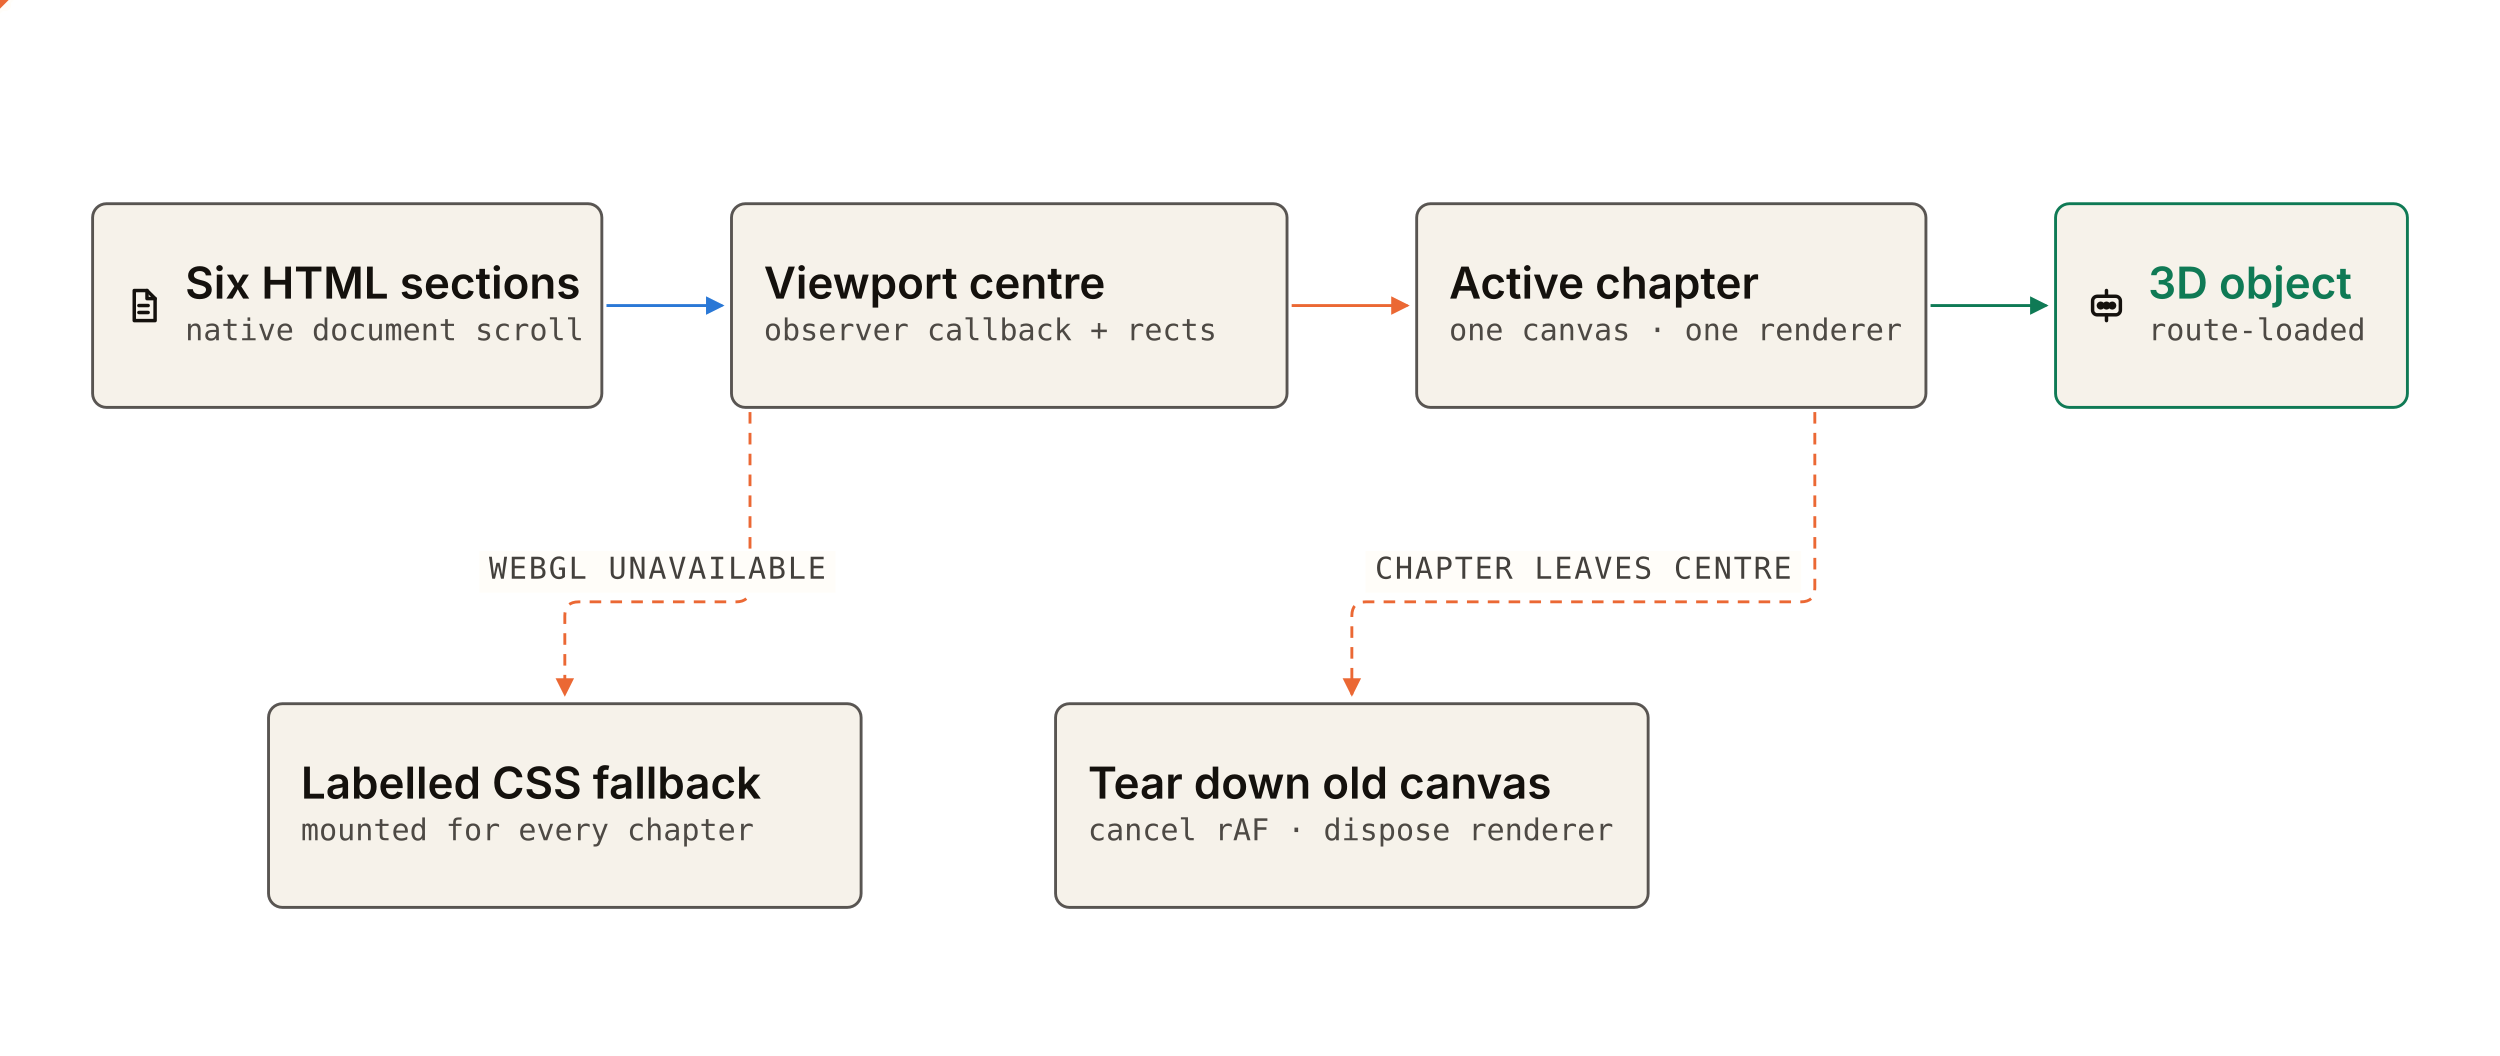
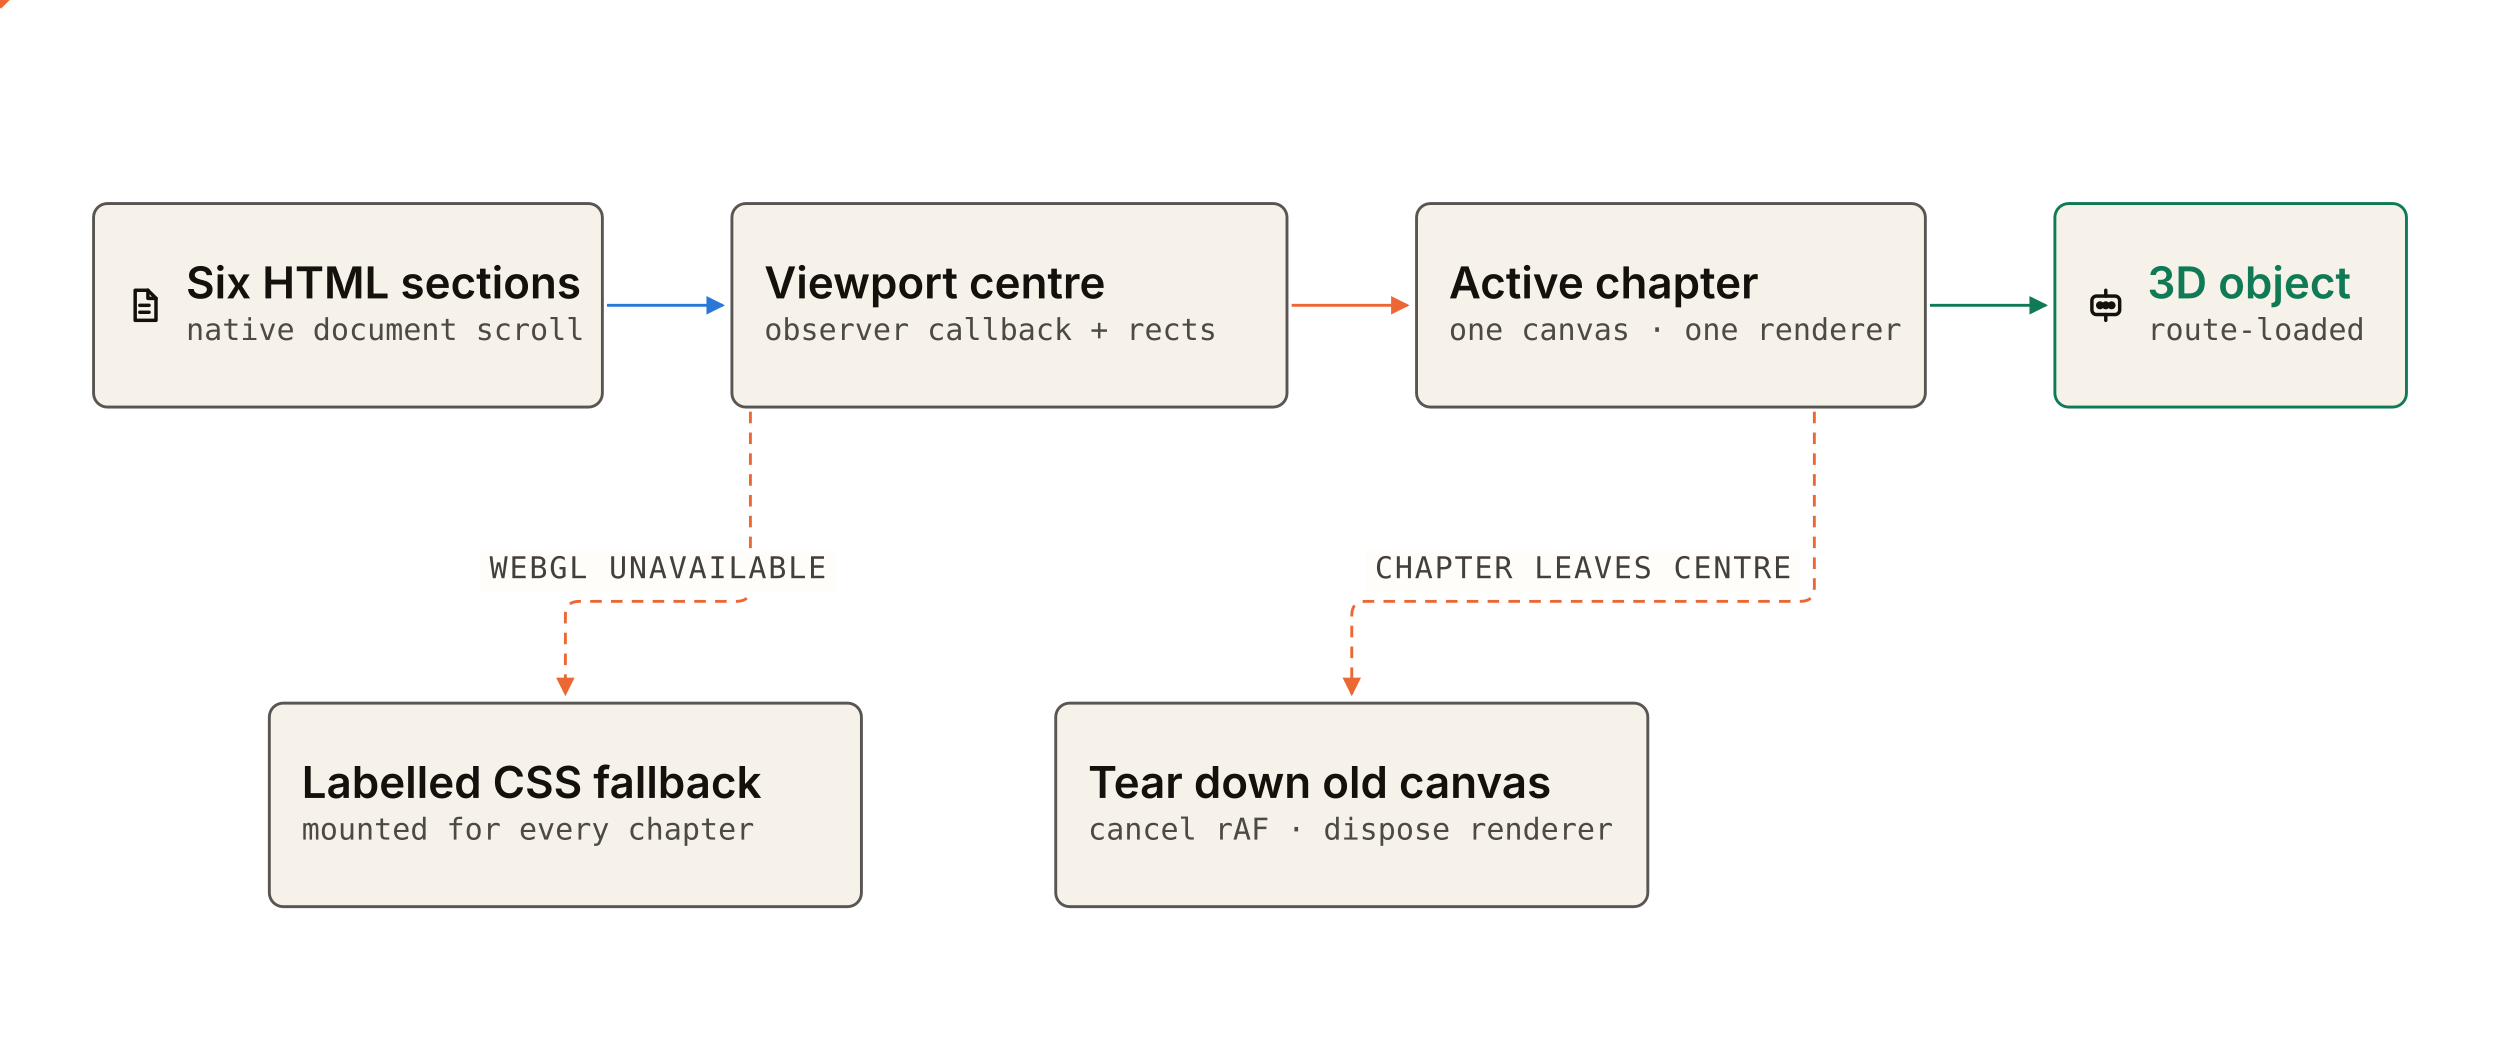
- <svg xmlns="http://www.w3.org/2000/svg" viewBox="0 0 1080 456" width="1080" height="456" color="#14110d" font-family="ui-sans-serif, system-ui, -apple-system, 'Segoe UI', Inter, Helvetica, Arial, sans-serif" role="img" aria-label="Six native page sections and their labelled CSS illustrations remain in the document. Intersection Observer callbacks identify which section crosses the viewport centre. Only that chapter mounts a canvas and Three.js renderer. Leaving the chapter unmounts its canvas, cancels its animation frame, disconnects its resize observer and disposes the renderer. Reduced motion renders one static frame. If WebGL is unavailable, the labelled CSS illustration remains.">
+ <svg xmlns="http://www.w3.org/2000/svg" viewBox="0 0 1080 456" width="960" height="405" color="#14110d" font-family="ui-sans-serif, system-ui, -apple-system, 'Segoe UI', Inter, Helvetica, Arial, sans-serif" role="img" aria-label="Six native page sections and their labelled CSS illustrations remain in the document. Intersection Observer callbacks identify which section crosses the viewport centre. Only that chapter mounts a canvas and Three.js renderer. Leaving the chapter unmounts its canvas, cancels its animation frame, disconnects its resize observer and disposes the renderer. Reduced motion renders one static frame. If WebGL is unavailable, the labelled CSS illustration remains.">
  <style>text{user-select:none}</style>
  <g transform="translate(0,0)">
    <defs>
      <marker id="tsl-head" markerWidth="8" markerHeight="8" refX="7" refY="4" orient="auto-start-reverse" markerUnits="userSpaceOnUse">
        <path d="M0,0 L8,4 L0,8 z" fill="currentColor" />
      </marker>
      <marker id="tsl-head-accent" markerWidth="8" markerHeight="8" refX="7" refY="4" orient="auto-start-reverse" markerUnits="userSpaceOnUse">
        <path d="M0,0 L8,4 L0,8 z" fill="#0f7a55" />
      </marker>
      <marker id="tsl-head-request" markerWidth="8" markerHeight="8" refX="7" refY="4" orient="auto-start-reverse" markerUnits="userSpaceOnUse">
        <path d="M0,0 L8,4 L0,8 z" fill="#2a78d6" />
      </marker>
      <marker id="tsl-head-response" markerWidth="8" markerHeight="8" refX="7" refY="4" orient="auto-start-reverse" markerUnits="userSpaceOnUse">
        <path d="M0,0 L8,4 L0,8 z" fill="#0f7a55" />
      </marker>
      <marker id="tsl-head-change" markerWidth="8" markerHeight="8" refX="7" refY="4" orient="auto-start-reverse" markerUnits="userSpaceOnUse">
        <path d="M0,0 L8,4 L0,8 z" fill="#eb6834" />
      </marker>
    </defs>
    <g data-uipack="node">
      <rect x="40" y="88" width="220" height="88" rx="6" fill="#f6f2ea" stroke="currentColor" stroke-opacity="0.7" stroke-width="1.25" />
      <path class="uipack__touch-target" d="M 40 88 h 220 v 88 h -220 Z" fill="transparent" stroke="none" aria-hidden="true" />
      <g transform="translate(54, 124)" fill="none" stroke="currentColor" stroke-width="1.5" stroke-linecap="round" stroke-linejoin="round">
        <path d="M4 1.5h5.5L13 5v9.5H4z" />
        <path d="M9.5 1.5V5H13M6 8h4M6 11h4" />
      </g>
      <text x="80" y="129" text-anchor="start" font-size="19" font-weight="600" fill="currentColor">Six HTML sections</text>
      <text x="80" y="147" text-anchor="start" font-size="13" font-family="ui-monospace, SFMono-Regular, Menlo, Consolas, monospace" fill="currentColor" fill-opacity="0.75">native document scroll</text>
    </g>
    <path data-uipack="connector" data-kind="request" d="M262,132 L312,132" fill="none" stroke="#2a78d6" stroke-opacity="1" stroke-width="1.25" marker-end="url(#tsl-head-request)" />
    <g data-uipack="packet" data-kind="request">
      <g>
        <rect x="-4" y="-4" width="8" height="8" rx="1.5" fill="#2a78d6" stroke="#fffdf9" stroke-width="1.5" />
        <animateTransform attributeName="transform" type="scale" dur="1.6s" begin="0s" repeatCount="indefinite" calcMode="spline" values="0;1.2;1;1;0" keyTimes="0;0.105;0.175;0.8;1" keySplines="0.2 0.9 0.3 1;0.4 0 0.6 1;0 0 1 1;0.6 0 0.9 0.4" />
      </g>
      <animateMotion dur="1.6s" begin="0s" repeatCount="indefinite" path="M266,132 L304,132" calcMode="linear" />
    </g>
    <g data-uipack="node">
      <rect x="316" y="88" width="240" height="88" rx="6" fill="#f6f2ea" stroke="currentColor" stroke-opacity="0.7" stroke-width="1.25" />
      <path class="uipack__touch-target" d="M 316 88 h 240 v 88 h -240 Z" fill="transparent" stroke="none" aria-hidden="true" />
      <text x="330" y="129" text-anchor="start" font-size="19" font-weight="600" fill="currentColor">Viewport centre</text>
      <text x="330" y="147" text-anchor="start" font-size="13" font-family="ui-monospace, SFMono-Regular, Menlo, Consolas, monospace" fill="currentColor" fill-opacity="0.75">observer callback + rects</text>
    </g>
    <path data-uipack="connector" data-kind="change" d="M558,132 L608,132" fill="none" stroke="#eb6834" stroke-opacity="1" stroke-width="1.25" marker-end="url(#tsl-head-change)" />
    <g data-uipack="packet" data-kind="change">
      <g>
        <path d="M0,-4.8 L4.8,0 L0,4.8 L-4.8,0 Z" fill="#eb6834" stroke="#fffdf9" stroke-width="1.5" />
        <animateTransform attributeName="transform" type="scale" dur="1.6s" begin="-0.6s" repeatCount="indefinite" calcMode="spline" values="0;1.2;1;1;0" keyTimes="0;0.105;0.175;0.8;1" keySplines="0.2 0.9 0.3 1;0.4 0 0.6 1;0 0 1 1;0.6 0 0.9 0.4" />
      </g>
      <animateMotion dur="1.6s" begin="-0.6s" repeatCount="indefinite" path="M562,132 L600,132" calcMode="linear" />
    </g>
    <g data-uipack="node">
      <rect x="612" y="88" width="220" height="88" rx="6" fill="#f6f2ea" stroke="currentColor" stroke-opacity="0.7" stroke-width="1.25" />
      <path class="uipack__touch-target" d="M 612 88 h 220 v 88 h -220 Z" fill="transparent" stroke="none" aria-hidden="true" />
      <text x="626" y="129" text-anchor="start" font-size="19" font-weight="600" fill="currentColor">Active chapter</text>
      <text x="626" y="147" text-anchor="start" font-size="13" font-family="ui-monospace, SFMono-Regular, Menlo, Consolas, monospace" fill="currentColor" fill-opacity="0.75">one canvas · one renderer</text>
    </g>
    <path data-uipack="connector" data-kind="response" d="M834,132 L884,132" fill="none" stroke="#0f7a55" stroke-opacity="1" stroke-width="1.25" marker-end="url(#tsl-head-response)" />
    <g data-uipack="packet" data-kind="response">
      <g>
        <circle cx="0" cy="0" r="4" fill="#0f7a55" stroke="#fffdf9" stroke-width="1.5" />
        <animateTransform attributeName="transform" type="scale" dur="1.6s" begin="-1.1s" repeatCount="indefinite" calcMode="spline" values="0;1.2;1;1;0" keyTimes="0;0.105;0.175;0.8;1" keySplines="0.2 0.9 0.3 1;0.4 0 0.6 1;0 0 1 1;0.6 0 0.9 0.4" />
      </g>
      <animateMotion dur="1.6s" begin="-1.1s" repeatCount="indefinite" path="M838,132 L876,132" calcMode="linear" />
    </g>
    <g data-uipack="node">
      <rect x="888" y="88" width="152" height="88" rx="6" fill="#f6f2ea" stroke="#0f7a55" stroke-opacity="1" stroke-width="1.25" />
      <path class="uipack__touch-target" d="M 888 88 h 152 v 88 h -152 Z" fill="transparent" stroke="none" aria-hidden="true" />
      <g transform="translate(902, 124)" fill="none" stroke="currentColor" stroke-width="1.5" stroke-linecap="round" stroke-linejoin="round">
        <rect x="2" y="4" width="12" height="8" rx="2" />
        <circle cx="5.5" cy="8" r="1" fill="currentColor" />
        <circle cx="8" cy="8" r="1" fill="currentColor" />
        <circle cx="10.5" cy="8" r="1" fill="currentColor" />
        <path d="M8 1.5V4M8 12v2.5" />
      </g>
      <text x="928" y="129" text-anchor="start" font-size="19" font-weight="600" fill="#0f7a55">3D object</text>
      <text x="928" y="147" text-anchor="start" font-size="13" font-family="ui-monospace, SFMono-Regular, Menlo, Consolas, monospace" fill="currentColor" fill-opacity="0.75">route-loaded</text>
    </g>
    <path data-uipack="connector" data-kind="change" d="M784,178 L784,254 Q784,260 778,260 L590,260 Q584,260 584,266 L584,300" fill="none" stroke="#eb6834" stroke-opacity="1" stroke-width="1.25" stroke-dasharray="5 4" marker-end="url(#tsl-head-change)" />
    <g data-uipack="label">
      <rect x="589.91" y="238" width="188.18" height="18" fill="#fffdf9" />
      <text x="684" y="250" text-anchor="middle" font-size="13" font-family="ui-monospace, SFMono-Regular, Menlo, Consolas, monospace" letter-spacing=".06em" fill="currentColor" fill-opacity="0.8">CHAPTER LEAVES CENTRE</text>
    </g>
    <g data-uipack="packet" data-kind="change">
      <g>
        <path d="M0,-4.8 L4.8,0 L0,4.8 L-4.8,0 Z" fill="#eb6834" stroke="#fffdf9" stroke-width="1.5" />
        <animateTransform attributeName="transform" type="scale" dur="2.4s" begin="-0.7s" repeatCount="indefinite" calcMode="spline" values="0;1.2;1;1;0" keyTimes="0;0.07;0.117;0.867;1" keySplines="0.2 0.9 0.3 1;0.4 0 0.6 1;0 0 1 1;0.6 0 0.9 0.4" />
      </g>
      <animateMotion dur="2.4s" begin="-0.7s" repeatCount="indefinite" path="M784,182 L784,254 Q784,260 778,260 L590,260 Q584,260 584,266 L584,292" calcMode="linear" />
    </g>
    <g data-uipack="node">
      <rect x="456" y="304" width="256" height="88" rx="6" fill="#f6f2ea" stroke="currentColor" stroke-opacity="0.7" stroke-width="1.25" />
      <path class="uipack__touch-target" d="M 456 304 h 256 v 88 h -256 Z" fill="transparent" stroke="none" aria-hidden="true" />
      <text x="470" y="345" text-anchor="start" font-size="19" font-weight="600" fill="currentColor">Tear down old canvas</text>
      <text x="470" y="363" text-anchor="start" font-size="13" font-family="ui-monospace, SFMono-Regular, Menlo, Consolas, monospace" fill="currentColor" fill-opacity="0.75">cancel rAF · dispose renderer</text>
    </g>
    <path data-uipack="connector" data-kind="change" d="M324,178 L324,254 Q324,260 318,260 L250,260 Q244,260 244,266 L244,300" fill="none" stroke="#eb6834" stroke-opacity="1" stroke-width="1.25" stroke-dasharray="5 4" marker-end="url(#tsl-head-change)" />
    <g data-uipack="label">
      <rect x="207.07" y="238" width="153.86" height="18" fill="#fffdf9" />
      <text x="284" y="250" text-anchor="middle" font-size="13" font-family="ui-monospace, SFMono-Regular, Menlo, Consolas, monospace" letter-spacing=".06em" fill="currentColor" fill-opacity="0.8">WEBGL UNAVAILABLE</text>
    </g>
    <g data-uipack="packet" data-kind="change">
      <g>
        <path d="M0,-4.8 L4.8,0 L0,4.8 L-4.8,0 Z" fill="#eb6834" stroke="#fffdf9" stroke-width="1.5" />
        <animateTransform attributeName="transform" type="scale" dur="2.2s" begin="-1.2s" repeatCount="indefinite" calcMode="spline" values="0;1.2;1;1;0" keyTimes="0;0.076;0.127;0.855;1" keySplines="0.2 0.9 0.3 1;0.4 0 0.6 1;0 0 1 1;0.6 0 0.9 0.4" />
      </g>
      <animateMotion dur="2.2s" begin="-1.2s" repeatCount="indefinite" path="M324,182 L324,254 Q324,260 318,260 L250,260 Q244,260 244,266 L244,292" calcMode="linear" />
    </g>
    <g data-uipack="node">
      <rect x="116" y="304" width="256" height="88" rx="6" fill="#f6f2ea" stroke="currentColor" stroke-opacity="0.7" stroke-width="1.25" />
      <path class="uipack__touch-target" d="M 116 304 h 256 v 88 h -256 Z" fill="transparent" stroke="none" aria-hidden="true" />
      <text x="130" y="345" text-anchor="start" font-size="19" font-weight="600" fill="currentColor">Labelled CSS fallback</text>
      <text x="130" y="363" text-anchor="start" font-size="13" font-family="ui-monospace, SFMono-Regular, Menlo, Consolas, monospace" fill="currentColor" fill-opacity="0.75">mounted for every chapter</text>
    </g>
  </g>
</svg>
